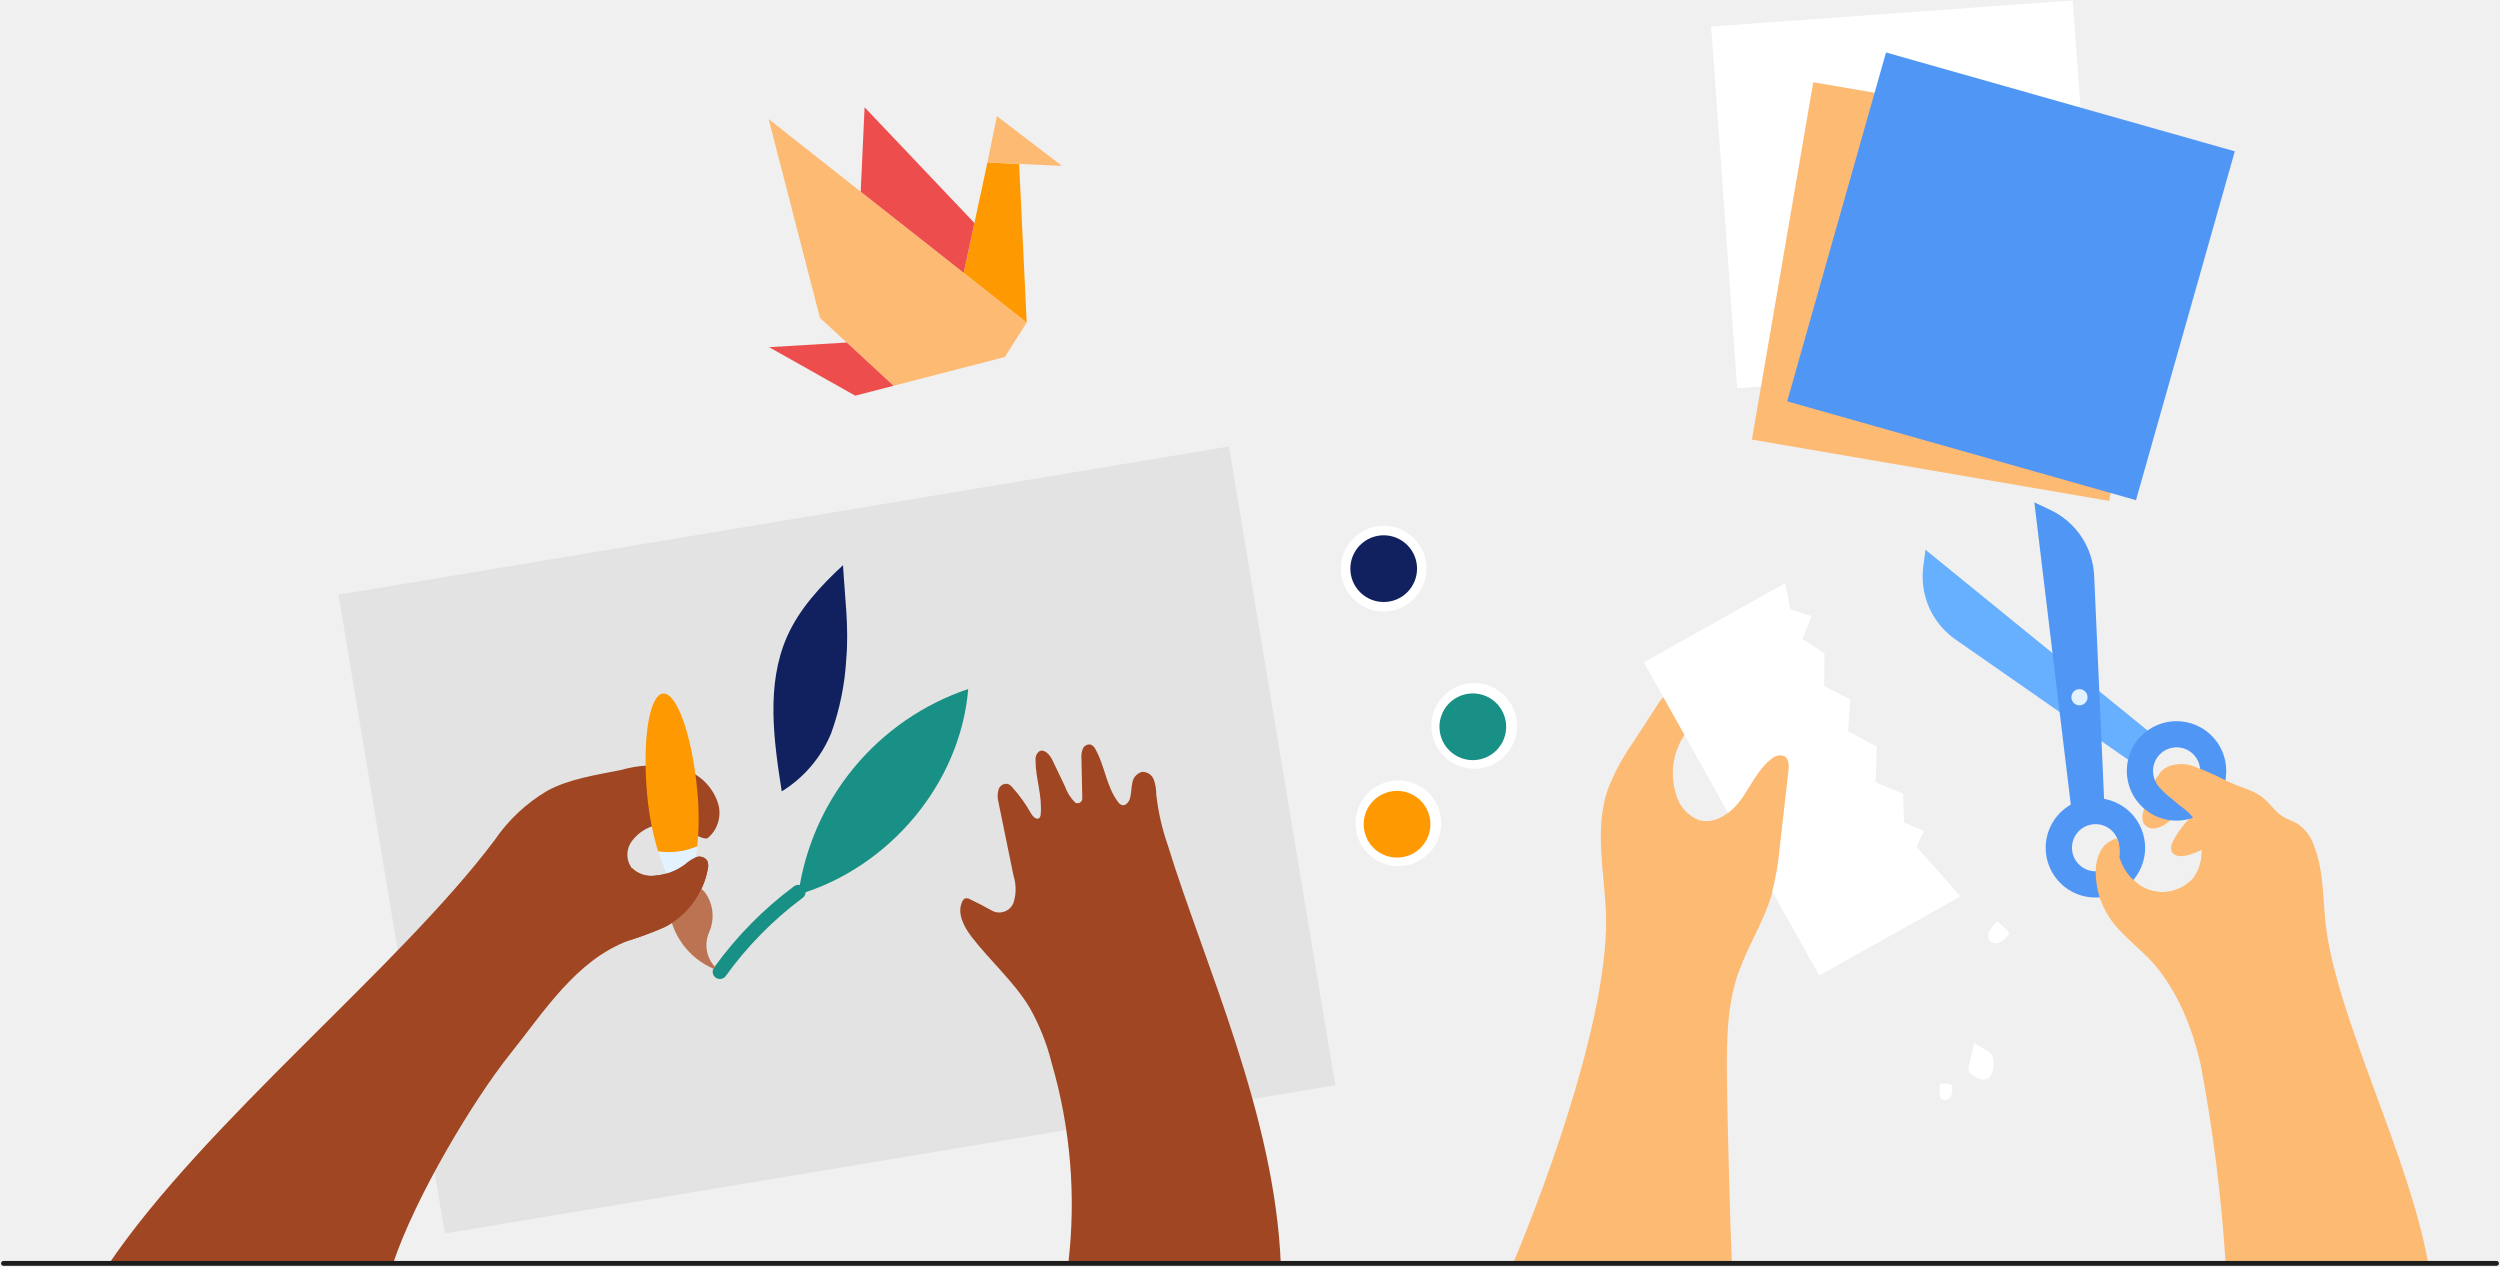
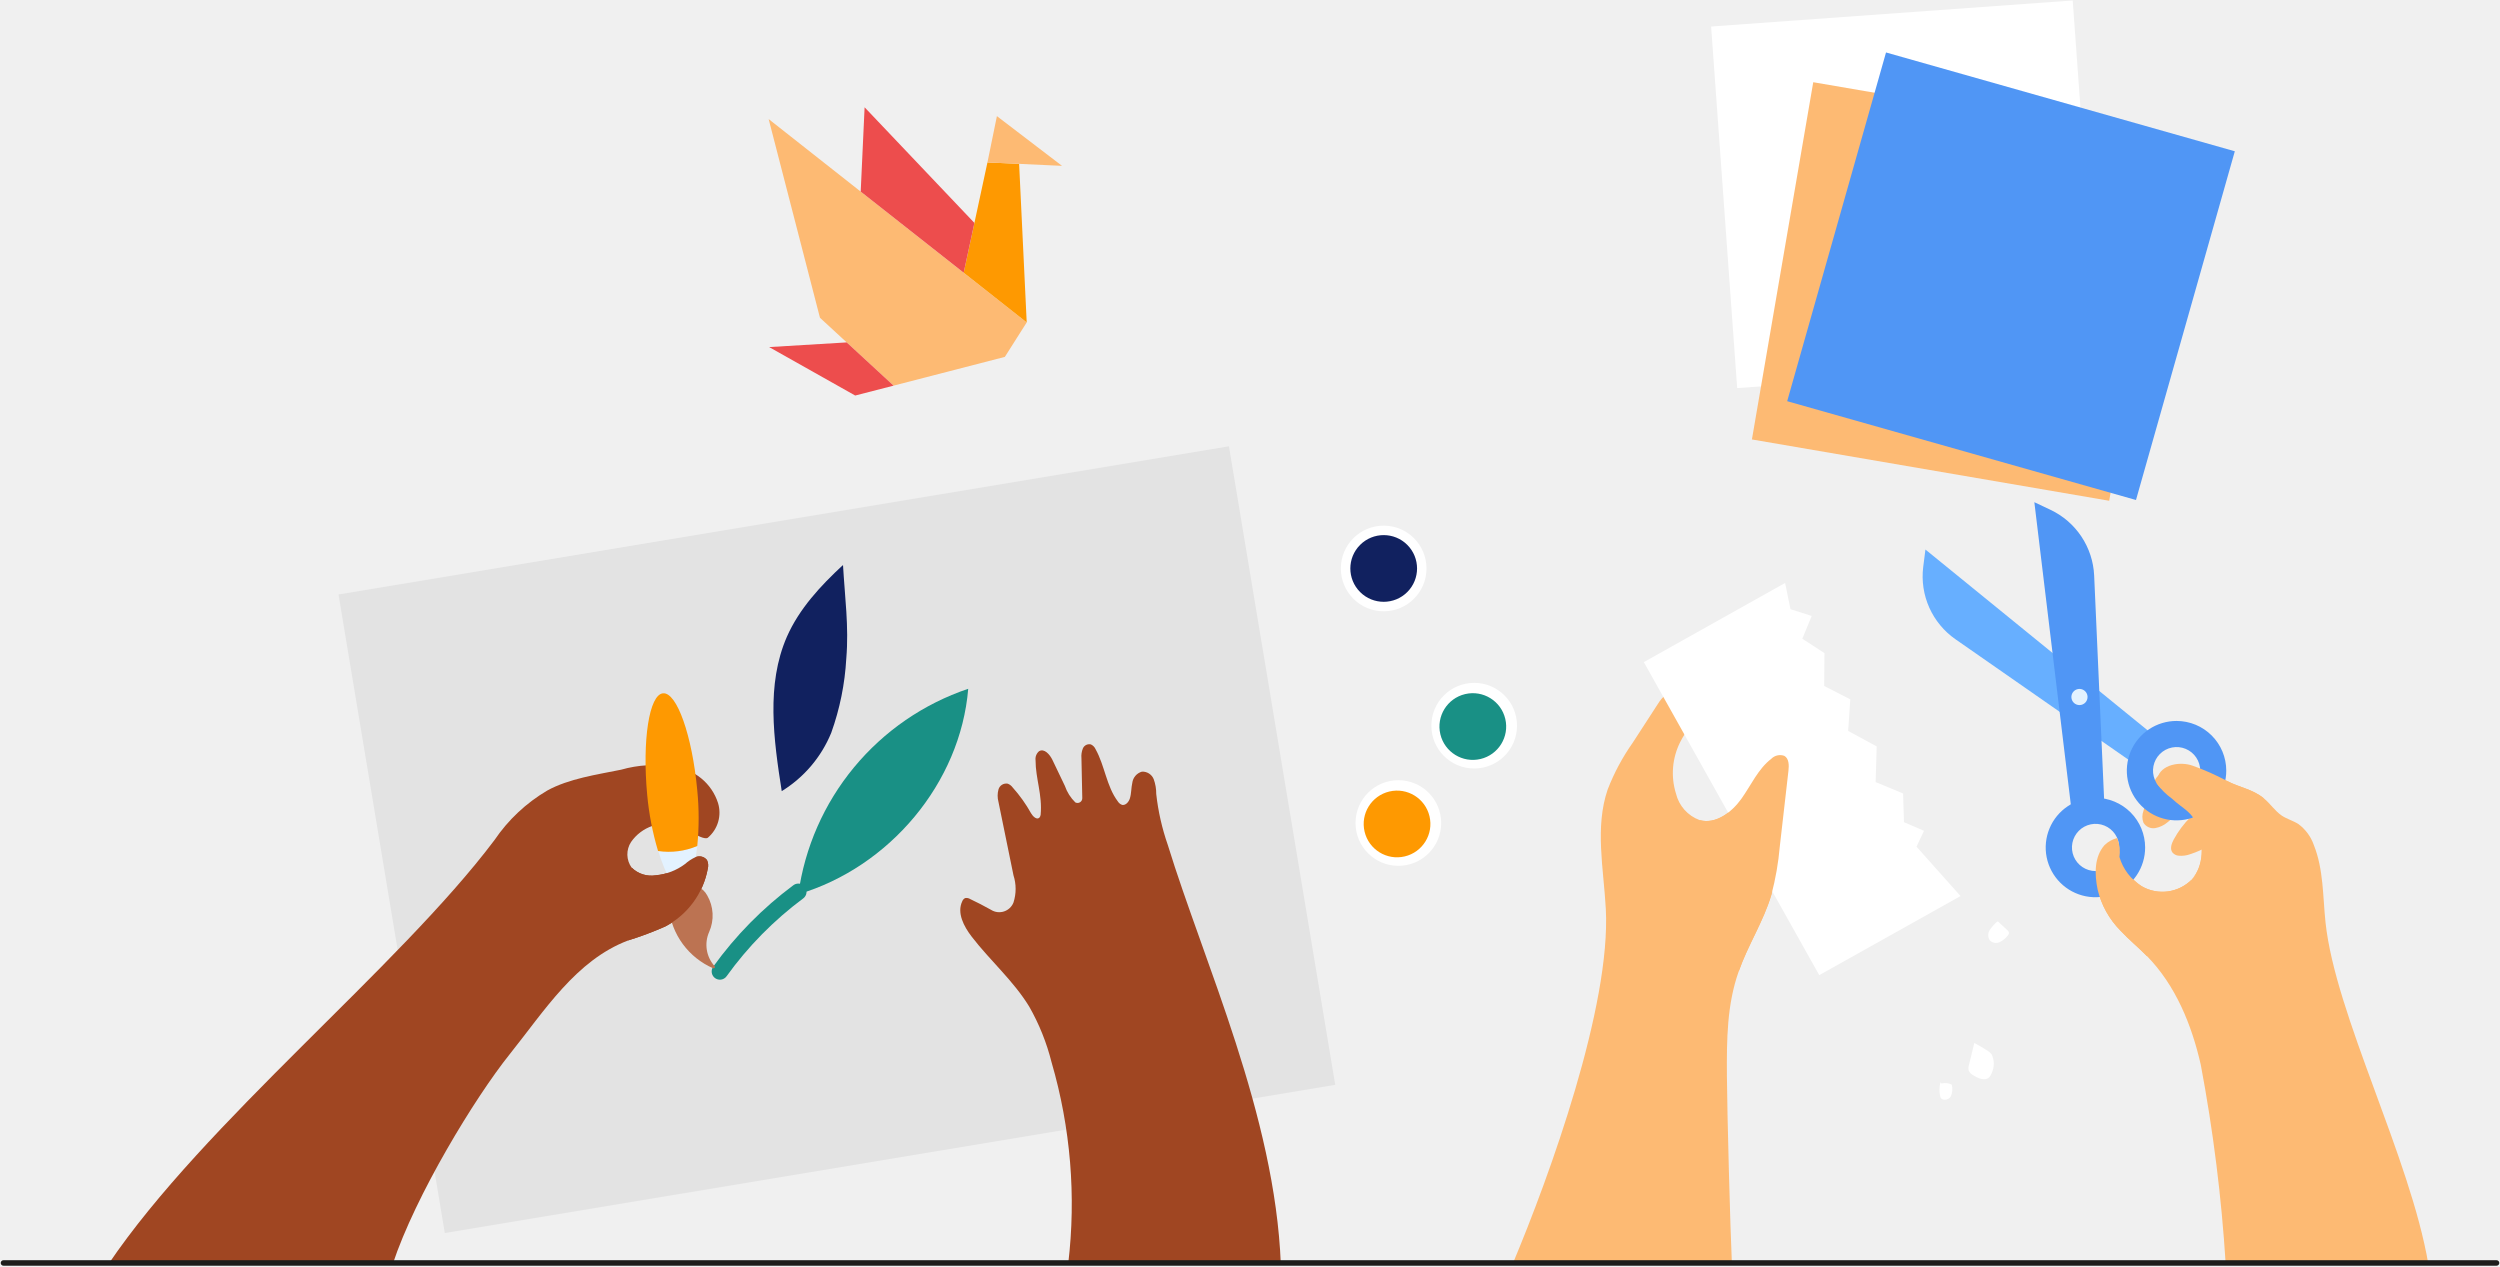
- <svg xmlns="http://www.w3.org/2000/svg" width="519" height="263" viewBox="0 0 519 263" fill="none">
+ <svg xmlns="http://www.w3.org/2000/svg" width="456" height="231" viewBox="0 0 456 231" fill="none">
  <g clip-path="url(#clip0_731_2248)">
-     <path d="M430.297 0.103L355.231 5.511L360.638 80.587L435.704 75.179L430.297 0.103Z" fill="white" />
-     <path d="M450.605 29.808L376.43 17.074L363.697 91.26L437.872 103.994L450.605 29.808Z" fill="#FDBA73" />
-     <path d="M463.947 31.415L391.537 10.895L371.02 83.315L443.43 103.835L463.947 31.415Z" fill="#5096F5" />
-     <path d="M159.57 24.724L170.224 65.989L185.505 80.086L208.606 74.114L213.145 66.957L159.57 24.724Z" fill="#FDBA73" />
-     <path d="M185.505 80.086L177.539 82.139L159.671 72.076L175.776 71.107L185.505 80.086Z" fill="#ED4D4D" />
-     <path d="M213.145 66.957L211.57 34.021L204.992 33.732L200.062 56.634L213.145 66.957Z" fill="#FE9901" />
-     <path d="M204.992 33.732L220.475 34.44L206.958 24.117L204.992 33.732Z" fill="#FDBA73" />
-     <path d="M200.062 56.634L202.289 46.296L179.491 22.28L178.681 39.79L200.062 56.634Z" fill="#ED4D4D" />
-     <path d="M413.454 218.93C413.754 219.548 413.91 220.225 413.91 220.911C413.91 221.598 413.754 222.275 413.454 222.892C413.35 223.213 413.171 223.506 412.933 223.745C412.066 224.54 410.678 223.948 409.681 223.311C409.264 223.116 408.928 222.785 408.727 222.372C408.626 222.012 408.626 221.632 408.727 221.273C409.102 219.711 409.478 218.15 409.868 216.588C410.346 216.863 410.808 217.109 411.314 217.398C411.82 217.687 411.921 217.759 412.21 217.962C412.685 218.199 413.108 218.528 413.454 218.93Z" fill="white" />
-     <path d="M402.828 224.772C402.568 225.787 402.568 226.851 402.828 227.866C403.175 228.661 404.476 228.488 404.953 227.75C405.328 226.966 405.41 226.074 405.185 225.234C404.53 224.913 403.783 224.831 403.074 225.003" fill="white" />
-     <path d="M414.639 191.373C414.045 191.876 413.525 192.46 413.092 193.108C412.873 193.429 412.755 193.81 412.755 194.199C412.755 194.589 412.873 194.969 413.092 195.291C413.349 195.546 413.676 195.719 414.032 195.786C414.388 195.853 414.755 195.811 415.087 195.667C415.739 195.368 416.31 194.917 416.75 194.351C416.933 194.187 417.046 193.96 417.068 193.715C417.016 193.476 416.877 193.264 416.678 193.122L414.827 191.402" fill="white" />
-     <path d="M287.249 126.946C292.159 126.946 296.14 122.964 296.14 118.054C296.14 113.143 292.159 109.162 287.249 109.162C282.339 109.162 278.358 113.143 278.358 118.054C278.358 122.964 282.339 126.946 287.249 126.946Z" fill="white" />
-     <path d="M292.153 122.948C294.857 120.244 294.857 115.858 292.153 113.154C289.449 110.449 285.064 110.449 282.36 113.154C279.656 115.858 279.656 120.244 282.36 122.948C285.064 125.653 289.449 125.653 292.153 122.948Z" fill="#11215F" />
-     <path d="M306.042 159.593C310.953 159.593 314.933 155.612 314.933 150.701C314.933 145.79 310.953 141.809 306.042 141.809C301.132 141.809 297.152 145.79 297.152 150.701C297.152 155.612 301.132 159.593 306.042 159.593Z" fill="white" />
-     <path d="M307.353 157.619C311.075 156.737 313.377 153.005 312.495 149.283C311.613 145.561 307.881 143.259 304.16 144.141C300.439 145.023 298.137 148.755 299.019 152.477C299.9 156.199 303.632 158.501 307.353 157.619Z" fill="#199085" />
-     <path d="M290.299 179.806C295.21 179.806 299.19 175.825 299.19 170.914C299.19 166.003 295.21 162.022 290.299 162.022C285.389 162.022 281.409 166.003 281.409 170.914C281.409 175.825 285.389 179.806 290.299 179.806Z" fill="white" />
-     <path d="M291.623 177.849C295.344 176.967 297.646 173.235 296.764 169.513C295.883 165.791 292.151 163.489 288.43 164.371C284.708 165.253 282.406 168.985 283.288 172.707C284.17 176.428 287.901 178.731 291.623 177.849Z" fill="#FE9901" />
-     <path d="M444.983 168.384C444.68 169.18 444.68 170.06 444.983 170.856C445.233 171.264 445.599 171.588 446.035 171.787C446.47 171.985 446.955 172.049 447.426 171.969C448.372 171.8 449.256 171.38 449.985 170.755C451.071 169.922 452.044 168.95 452.876 167.863C453.197 167.504 453.4 167.055 453.455 166.576C453.419 166.159 453.28 165.756 453.05 165.405C452.399 164.22 450.159 160.229 448.308 160.952C447.412 161.299 446.732 163.482 446.371 164.306C445.803 165.627 445.339 166.991 444.983 168.384Z" fill="#FDBA73" />
-     <path d="M458.341 175.786C457.204 176.425 456.008 176.953 454.77 177.362C453.955 177.673 453.078 177.787 452.211 177.695C451.737 177.634 451.303 177.397 450.997 177.03C450.433 176.278 450.809 175.193 451.257 174.355C452.184 172.644 453.352 171.076 454.727 169.699C455.028 169.725 455.321 169.813 455.588 169.957C455.854 170.101 456.087 170.299 456.274 170.538C456.73 171.004 457.094 171.554 457.343 172.157C457.894 173.296 458.232 174.526 458.341 175.786Z" fill="#FDBA73" />
-     <path d="M399.72 114.121L446.241 151.988L442.511 158.219L405.965 132.758C403.587 131.104 401.704 128.833 400.522 126.188C399.34 123.543 398.903 120.625 399.257 117.75L399.72 114.121Z" fill="#67AFFF" />
-     <path d="M422.33 104.289L430.107 168.774L436.815 166.012L434.748 119.528C434.619 116.635 433.702 113.832 432.097 111.422C430.492 109.012 428.26 107.085 425.64 105.851L422.33 104.289Z" fill="#5096F5" />
-     <path d="M450.693 163.352C453.175 165.617 455.061 168.457 456.187 171.623C457.502 175.295 457.633 179.791 454.958 182.698C453.622 184.027 451.886 184.879 450.018 185.122C448.149 185.365 446.253 184.986 444.622 184.043C443.037 182.986 441.741 181.55 440.85 179.867C439.959 178.183 439.501 176.303 439.519 174.398C438.722 174.579 438.006 175.016 437.48 175.642C436.46 176.893 435.746 178.366 435.397 179.943C435.048 181.52 435.073 183.157 435.471 184.722C436.238 187.932 437.868 190.872 440.184 193.223C441.933 195.103 443.942 196.737 445.735 198.573C451.662 204.646 455.001 212.829 456.881 221.114C459.459 234.797 461.187 248.626 462.056 262.523H504.124C500.351 240.315 484.796 210.747 482.772 191.503C482.208 186.096 482.367 180.5 480.343 175.468C479.74 173.733 478.627 172.221 477.149 171.131C476.079 170.437 474.792 170.104 473.722 169.396C472.277 168.427 471.308 166.866 469.949 165.767C467.564 163.844 464.947 163.54 462.215 162.123C462.215 162.123 450.896 160.576 450.693 163.352Z" fill="#FDBA73" />
-     <path d="M451.864 149.718C449.822 149.715 447.825 150.318 446.126 151.45C444.427 152.583 443.101 154.194 442.318 156.081C441.534 157.967 441.328 160.043 441.725 162.046C442.121 164.05 443.103 165.89 444.546 167.336C445.989 168.781 447.828 169.765 449.831 170.165C451.833 170.564 453.91 170.361 455.797 169.58C457.684 168.799 459.296 167.476 460.431 165.778C461.566 164.08 462.172 162.083 462.172 160.041C462.172 157.306 461.086 154.682 459.154 152.747C457.221 150.811 454.599 149.722 451.864 149.718ZM451.864 164.942C450.895 164.942 449.947 164.655 449.142 164.116C448.336 163.578 447.708 162.813 447.337 161.917C446.966 161.021 446.869 160.036 447.058 159.085C447.247 158.134 447.714 157.261 448.399 156.575C449.084 155.89 449.958 155.423 450.908 155.234C451.859 155.045 452.844 155.142 453.74 155.513C454.635 155.884 455.401 156.512 455.939 157.318C456.478 158.124 456.765 159.072 456.765 160.041C456.765 161.341 456.249 162.588 455.33 163.507C454.411 164.426 453.164 164.942 451.864 164.942Z" fill="#5096F5" />
-     <path d="M435.023 165.68C432.98 165.677 430.982 166.28 429.283 167.414C427.583 168.547 426.258 170.159 425.475 172.046C424.692 173.933 424.486 176.01 424.884 178.014C425.282 180.018 426.265 181.858 427.709 183.303C429.154 184.747 430.994 185.731 432.998 186.129C435.002 186.527 437.078 186.321 438.965 185.538C440.852 184.755 442.463 183.429 443.597 181.73C444.73 180.03 445.333 178.032 445.33 175.989C445.326 173.256 444.239 170.636 442.307 168.704C440.375 166.771 437.755 165.684 435.023 165.68ZM435.023 180.89C434.056 180.887 433.113 180.599 432.31 180.061C431.507 179.523 430.881 178.76 430.511 177.868C430.141 176.975 430.042 175.993 430.228 175.045C430.415 174.097 430.877 173.225 431.557 172.538C432.237 171.852 433.105 171.382 434.051 171.188C434.998 170.993 435.98 171.083 436.876 171.446C437.772 171.808 438.54 172.427 439.085 173.225C439.63 174.023 439.926 174.965 439.938 175.931C439.945 176.581 439.824 177.226 439.58 177.828C439.336 178.43 438.975 178.978 438.518 179.439C438.061 179.901 437.516 180.267 436.916 180.516C436.316 180.765 435.672 180.892 435.023 180.89Z" fill="#5096F5" />
-     <path d="M454.958 182.698C457.575 179.806 457.502 175.295 456.187 171.622C455.074 168.471 453.295 168.095 450.881 165.839C449.673 164.97 448.613 163.91 447.744 162.702C447.753 162.312 447.802 161.925 447.889 161.545C448.626 158.783 452.558 158.046 455.247 159.029C457.644 159.886 459.973 160.92 462.215 162.123C464.947 163.569 467.564 163.844 469.949 165.767" fill="#FDBA73" />
-     <path d="M439.663 174.398C440.063 175.544 440.177 176.77 439.996 177.97C440.736 180.495 442.384 182.658 444.622 184.042C446.253 184.985 448.149 185.365 450.018 185.121C451.886 184.878 453.622 184.027 454.958 182.697L445.735 198.602C443.942 196.766 441.933 195.132 440.184 193.252C437.868 190.901 436.238 187.961 435.471 184.751C434.806 181.527 434.748 177.941 436.917 175.483C437.644 174.791 438.534 174.294 439.504 174.037L439.663 174.398Z" fill="#FDBA73" />
-     <path d="M433.374 144.686C433.363 144.355 433.253 144.034 433.06 143.765C432.866 143.496 432.597 143.29 432.286 143.174C431.976 143.058 431.637 143.036 431.315 143.112C430.992 143.188 430.699 143.358 430.473 143.601C430.246 143.843 430.097 144.147 430.044 144.475C429.99 144.802 430.035 145.137 430.172 145.439C430.309 145.741 430.533 145.996 430.815 146.17C431.097 146.345 431.424 146.433 431.755 146.421C431.976 146.414 432.192 146.363 432.393 146.272C432.594 146.18 432.774 146.051 432.924 145.889C433.075 145.728 433.192 145.539 433.269 145.333C433.346 145.126 433.382 144.906 433.374 144.686Z" fill="#E3F2FF" />
-     <path d="M359.546 262.523C359.199 255.091 358.548 230.801 358.505 223.369C358.462 215.938 358.505 208.636 360.948 201.754C362.842 196.318 366.08 191.387 367.728 185.85C368.609 182.534 369.199 179.147 369.492 175.729C370.089 170.495 370.687 165.265 371.284 160.041C371.414 158.913 371.4 157.511 370.417 156.961C369.957 156.797 369.461 156.767 368.984 156.874C368.508 156.982 368.073 157.223 367.728 157.569C364.967 159.694 363.536 163.049 361.512 165.882C359.488 168.716 356.148 171.232 352.838 170.307C351.632 169.865 350.554 169.132 349.699 168.174C348.845 167.215 348.239 166.061 347.937 164.812C346.824 161.258 347.141 157.409 348.819 154.084C350.814 150.137 354.37 146.855 353.879 142.517C352.183 142.007 350.371 142.037 348.693 142.601C347.015 143.166 345.553 144.238 344.511 145.669L338.96 154.229C336.836 157.243 335.088 160.506 333.756 163.945C331.067 171.81 332.917 180.413 333.365 188.712C334.464 208.839 321.8 243.973 313.994 262.552L359.546 262.523Z" fill="#FDBA73" />
-     <path d="M370.59 121.061L341.258 137.5L377.674 202.506L407.006 186.081L397.87 175.83L399.416 172.533L395.268 170.74L395.08 164.784L389.384 162.412L389.601 155.01L383.673 151.785L384.122 145.236L378.7 142.46L378.758 135.635L374.161 132.642L376.113 127.914L371.704 126.512L370.59 121.061Z" fill="white" />
-     <path d="M360.948 201.754C362.842 196.318 366.08 191.387 367.728 185.85C368.609 182.534 369.199 179.147 369.492 175.729C370.089 170.495 370.687 165.266 371.284 160.041C371.414 158.913 371.4 157.511 370.417 156.961C369.957 156.797 369.46 156.767 368.984 156.874C368.508 156.982 368.073 157.223 367.728 157.569C364.967 159.694 363.536 163.049 361.512 165.882C359.488 168.716 356.148 171.232 352.838 170.307" fill="#FDBA73" />
-     <path d="M255.127 92.678L70.272 123.451L92.341 256.062L277.197 225.289L255.127 92.678Z" fill="#E3E3E3" />
-     <path d="M201.002 143.038C191.736 146.164 183.526 151.814 177.294 159.351C171.063 166.889 167.058 176.015 165.728 185.705C184.608 180.109 199.383 162.658 201.002 143.038Z" fill="#199085" />
-     <path d="M165.728 185.199C159.486 189.844 153.996 195.423 149.451 201.74" stroke="#199085" stroke-width="3" stroke-linecap="round" stroke-linejoin="round" />
-     <path d="M175.009 117.331C170.325 121.668 165.916 126.425 163.358 132.237C159.021 142.17 160.611 153.578 162.288 164.292C166.914 161.448 170.514 157.204 172.566 152.176C174.344 147.22 175.395 142.034 175.689 136.777C176.253 130.083 175.385 124.039 175.009 117.331Z" fill="#11215F" />
-     <path d="M135.457 171.507C133.65 172.117 132.089 173.293 131.004 174.861C130.486 175.654 130.22 176.585 130.241 177.532C130.262 178.479 130.568 179.398 131.12 180.167C131.771 180.815 132.566 181.299 133.441 181.578C134.316 181.857 135.245 181.924 136.151 181.772C138.347 181.576 140.445 180.769 142.208 179.444C142.868 178.854 143.614 178.366 144.42 177.999C144.826 177.827 145.277 177.795 145.704 177.908C146.13 178.02 146.507 178.271 146.776 178.621C147.039 179.181 147.096 179.816 146.935 180.413C146.468 182.952 145.431 185.352 143.9 187.431C142.37 189.51 140.387 191.214 138.102 192.414C135.591 193.523 133.018 194.488 130.397 195.305C119.583 199.397 113.049 209.88 105.821 218.916C98.593 227.953 86.261 248.209 81.52 262.537H22.494C42.487 232.984 82.705 200.988 102.655 174.456C105.497 170.262 109.235 166.751 113.599 164.177C118.109 161.69 123.906 160.866 128.951 159.839C132.484 158.826 136.199 158.618 139.823 159.231C141.925 159.455 143.917 160.285 145.557 161.619C147.197 162.954 148.414 164.736 149.06 166.75C149.455 168.03 149.463 169.399 149.086 170.685C148.708 171.97 147.96 173.116 146.935 173.979C146.357 174.384 144.449 173.43 143.957 172.924C143.466 172.418 143.234 171.478 142.511 171.377C141.34 171.189 139.924 170.769 138.738 170.567C137.584 170.609 136.458 170.931 135.457 171.507Z" fill="#A04622" />
-     <path d="M136.642 176.683C138.276 181.989 140.3 185.358 141.514 185.199C142.728 185.04 144.16 181.237 144.752 175.685C142.191 176.754 139.386 177.099 136.642 176.683Z" fill="#E3F2FF" />
-     <path d="M144.752 175.685C145.135 171.839 145.135 167.965 144.752 164.119C143.697 152.725 140.502 143.703 137.64 143.978C134.777 144.252 133.303 153.694 134.358 165.087C134.721 169.032 135.477 172.931 136.613 176.726C139.37 177.135 142.187 176.775 144.752 175.685Z" fill="#FE9901" />
-     <path d="M138.839 188.539C138.717 187.504 138.971 186.46 139.555 185.597C140.139 184.734 141.014 184.11 142.02 183.84C142.941 183.604 143.914 183.684 144.784 184.067C145.654 184.449 146.37 185.113 146.819 185.95C147.48 187.092 147.861 188.373 147.931 189.69C148.001 191.007 147.759 192.322 147.224 193.527C146.703 194.698 146.533 195.995 146.736 197.261C146.939 198.526 147.505 199.706 148.366 200.655C148.402 200.701 148.422 200.756 148.424 200.814C148.426 200.871 148.41 200.928 148.378 200.976C148.346 201.024 148.3 201.061 148.246 201.081C148.192 201.101 148.133 201.104 148.077 201.088C145.563 200.004 143.382 198.27 141.759 196.065C140.136 193.859 139.128 191.262 138.839 188.539Z" fill="#BC7352" />
-     <path d="M130.397 195.291C133.018 194.474 135.591 193.508 138.102 192.399C140.388 191.199 142.37 189.495 143.9 187.416C145.431 185.337 146.468 182.938 146.935 180.399C147.096 179.801 147.039 179.166 146.776 178.606C146.507 178.257 146.13 178.006 145.704 177.893C145.277 177.781 144.826 177.813 144.42 177.984C143.614 178.352 142.868 178.839 142.208 179.43C140.445 180.755 138.347 181.561 136.151 181.758C135.245 181.909 134.316 181.842 133.441 181.563C132.566 181.284 131.771 180.801 131.12 180.153" fill="#A04622" />
-     <path d="M265.897 262.523C264.697 231.553 249.995 200.048 242.42 175.425C241.233 172.012 240.433 168.476 240.034 164.885C240.045 163.84 239.869 162.802 239.514 161.82C239.322 161.335 238.983 160.923 238.545 160.64C238.107 160.358 237.591 160.219 237.071 160.243C236.543 160.393 236.07 160.695 235.713 161.111C235.355 161.528 235.129 162.041 235.061 162.586C234.816 163.656 234.888 164.784 234.555 165.825C234.324 166.547 233.702 167.27 232.965 167.155C232.586 167.021 232.264 166.76 232.054 166.417C229.698 163.28 229.366 159.043 227.457 155.617C227.266 155.166 226.916 154.801 226.474 154.59C226.139 154.509 225.786 154.55 225.478 154.707C225.17 154.863 224.929 155.125 224.797 155.443C224.541 156.086 224.442 156.779 224.508 157.468L224.682 165.752C224.684 165.923 224.642 166.092 224.559 166.242C224.477 166.392 224.357 166.517 224.211 166.606C224.065 166.695 223.898 166.744 223.727 166.749C223.556 166.754 223.387 166.715 223.236 166.634C222.257 165.676 221.514 164.503 221.067 163.207L218.494 157.829C217.959 156.701 216.788 155.342 215.704 156.007C215.438 156.233 215.232 156.522 215.106 156.848C214.98 157.174 214.937 157.526 214.981 157.872C214.981 161.689 216.427 165.102 216.037 169.208C216.011 169.427 215.921 169.634 215.776 169.801C215.242 170.321 214.432 169.555 214.056 168.904C212.981 166.968 211.691 165.159 210.211 163.511C209.958 163.166 209.612 162.9 209.213 162.745C208.795 162.665 208.361 162.748 208.002 162.976C207.642 163.205 207.383 163.561 207.276 163.974C207.053 164.802 207.053 165.675 207.276 166.504L210.399 181.772C210.992 183.61 210.992 185.588 210.399 187.425C210.226 187.86 209.961 188.252 209.62 188.572C209.279 188.892 208.872 189.133 208.428 189.278C207.983 189.423 207.512 189.469 207.048 189.411C206.584 189.353 206.139 189.193 205.744 188.944C204.298 188.12 202.766 187.353 201.407 186.703C201.098 186.506 200.726 186.433 200.366 186.5C200.084 186.641 199.867 186.884 199.759 187.18C198.617 189.58 200.091 192.385 201.71 194.496C205.541 199.484 210.384 203.662 213.666 209.041C215.733 212.667 217.294 216.558 218.306 220.608C222.261 234.176 223.436 248.403 221.761 262.436L265.897 262.523Z" fill="#A04622" />
-     <path d="M0.723 262.277H518.277" stroke="#1D1D1B" stroke-linecap="round" stroke-linejoin="round" />
+     <path d="M378.064 0.091L312.11 4.841L316.861 70.782L382.815 66.032L378.064 0.091Z" fill="white" />
+     <path d="M395.907 26.181L330.736 14.996L319.549 80.156L384.72 91.341L395.907 26.181Z" fill="#FDBA73" />
+     <path d="M407.63 27.592L344.01 9.569L325.983 73.177L389.603 91.201L407.63 27.592Z" fill="#5096F5" />
+     <path d="M140.2 21.716L149.561 57.959L162.987 70.341L183.284 65.097L187.272 58.81L140.2 21.716Z" fill="#FDBA73" />
+     <path d="M162.987 70.341L155.988 72.145L140.289 63.306L154.439 62.455L162.987 70.341Z" fill="#ED4D4D" />
+     <path d="M187.272 58.81L185.888 29.881L180.109 29.627L175.777 49.743L187.272 58.81Z" fill="#FE9901" />
+     <path d="M180.109 29.628L193.712 30.25L181.836 21.182L180.109 29.628Z" fill="#FDBA73" />
+     <path d="M175.777 49.743L177.733 40.663L157.703 19.57L156.992 34.948L175.777 49.743Z" fill="#ED4D4D" />
+     <path d="M363.266 192.293C363.53 192.835 363.667 193.43 363.667 194.033C363.667 194.635 363.53 195.23 363.266 195.772C363.174 196.054 363.017 196.311 362.808 196.522C362.046 197.22 360.827 196.699 359.95 196.141C359.585 195.969 359.289 195.678 359.112 195.315C359.024 195 359.024 194.666 359.112 194.35C359.443 192.979 359.773 191.607 360.116 190.235C360.535 190.477 360.941 190.692 361.386 190.946C361.83 191.2 361.919 191.264 362.173 191.442C362.591 191.65 362.962 191.939 363.266 192.293Z" fill="white" />
+     <path d="M353.93 197.423C353.701 198.315 353.701 199.249 353.93 200.141C354.235 200.839 355.378 200.687 355.797 200.039C356.126 199.35 356.198 198.567 356 197.83C355.425 197.547 354.769 197.475 354.146 197.626" fill="white" />
+     <path d="M364.307 168.088C363.786 168.53 363.328 169.043 362.948 169.611C362.755 169.894 362.652 170.228 362.652 170.57C362.652 170.913 362.755 171.247 362.948 171.529C363.174 171.753 363.461 171.905 363.774 171.964C364.086 172.023 364.409 171.986 364.701 171.859C365.274 171.597 365.775 171.201 366.162 170.704C366.322 170.56 366.422 170.36 366.441 170.145C366.396 169.935 366.273 169.749 366.098 169.624L364.472 168.113" fill="white" />
+     <path d="M252.381 111.5C256.695 111.5 260.192 108.003 260.192 103.69C260.192 99.376 256.695 95.88 252.381 95.88C248.067 95.88 244.569 99.376 244.569 103.69C244.569 108.003 248.067 111.5 252.381 111.5Z" fill="white" />
+     <path d="M256.689 107.989C259.065 105.613 259.065 101.762 256.689 99.386C254.313 97.01 250.461 97.01 248.085 99.386C245.709 101.762 245.709 105.613 248.085 107.989C250.461 110.364 254.313 110.364 256.689 107.989Z" fill="#11215F" />
+     <path d="M268.893 140.175C273.207 140.175 276.704 136.678 276.704 132.365C276.704 128.051 273.207 124.555 268.893 124.555C264.579 124.555 261.081 128.051 261.081 132.365C261.081 136.678 264.579 140.175 268.893 140.175Z" fill="white" />
+     <path d="M270.044 138.441C273.314 137.667 275.337 134.389 274.562 131.12C273.787 127.851 270.509 125.828 267.239 126.603C263.969 127.378 261.947 130.656 262.721 133.925C263.496 137.194 266.775 139.216 270.044 138.441Z" fill="#199085" />
+     <path d="M255.061 157.928C259.375 157.928 262.872 154.432 262.872 150.118C262.872 145.805 259.375 142.308 255.061 142.308C250.747 142.308 247.249 145.805 247.249 150.118C247.249 154.432 250.747 157.928 255.061 157.928Z" fill="white" />
+     <path d="M256.223 156.21C259.493 155.435 261.516 152.157 260.741 148.888C259.966 145.619 256.687 143.597 253.418 144.371C250.148 145.146 248.126 148.424 248.9 151.693C249.675 154.962 252.954 156.984 256.223 156.21Z" fill="#FE9901" />
+     <path d="M390.968 147.896C390.701 148.595 390.701 149.368 390.968 150.067C391.187 150.426 391.509 150.71 391.892 150.885C392.274 151.059 392.7 151.115 393.114 151.045C393.946 150.896 394.722 150.528 395.363 149.978C396.317 149.247 397.171 148.393 397.903 147.439C398.185 147.123 398.363 146.729 398.411 146.309C398.379 145.941 398.257 145.588 398.055 145.28C397.484 144.238 395.515 140.733 393.889 141.368C393.102 141.673 392.505 143.591 392.187 144.315C391.688 145.475 391.28 146.672 390.968 147.896Z" fill="#FDBA73" />
+     <path d="M402.704 154.398C401.705 154.959 400.655 155.423 399.567 155.782C398.851 156.055 398.08 156.155 397.319 156.074C396.902 156.021 396.521 155.812 396.252 155.49C395.756 154.83 396.086 153.877 396.48 153.141C397.294 151.638 398.321 150.261 399.529 149.051C399.794 149.074 400.051 149.151 400.285 149.278C400.519 149.404 400.724 149.578 400.888 149.788C401.289 150.198 401.608 150.68 401.828 151.21C402.312 152.21 402.609 153.291 402.704 154.398Z" fill="#FDBA73" />
+     <path d="M351.199 100.235L392.073 133.495L388.796 138.968L356.686 116.605C354.596 115.153 352.943 113.157 351.904 110.834C350.865 108.511 350.481 105.949 350.793 103.423L351.199 100.235Z" fill="#67AFFF" />
+     <path d="M371.064 91.6L377.898 148.239L383.791 145.813L381.975 104.985C381.862 102.444 381.056 99.982 379.646 97.865C378.236 95.748 376.274 94.056 373.973 92.972L371.064 91.6Z" fill="#5096F5" />
+     <path d="M395.985 143.477C398.165 145.466 399.823 147.96 400.812 150.741C401.967 153.966 402.082 157.916 399.732 160.468C398.558 161.636 397.033 162.384 395.391 162.597C393.75 162.811 392.083 162.478 390.65 161.65C389.258 160.721 388.119 159.461 387.336 157.982C386.553 156.503 386.151 154.852 386.167 153.179C385.466 153.338 384.838 153.721 384.376 154.271C383.479 155.37 382.852 156.664 382.545 158.049C382.239 159.434 382.261 160.872 382.61 162.246C383.284 165.066 384.716 167.648 386.751 169.713C388.288 171.364 390.053 172.799 391.628 174.412C396.836 179.746 399.77 186.934 401.421 194.21C403.686 206.228 405.205 218.375 405.968 230.581H442.93C439.615 211.075 425.948 185.105 424.17 168.202C423.674 163.453 423.814 158.538 422.036 154.119C421.506 152.595 420.527 151.267 419.229 150.309C418.289 149.699 417.159 149.407 416.219 148.785C414.948 147.934 414.097 146.563 412.904 145.597C410.808 143.908 408.509 143.642 406.108 142.397C406.108 142.397 396.163 141.039 395.985 143.477Z" fill="#FDBA73" />
+     <path d="M397.014 131.501C395.22 131.499 393.465 132.028 391.972 133.023C390.479 134.018 389.314 135.433 388.626 137.09C387.938 138.746 387.756 140.57 388.105 142.329C388.453 144.089 389.316 145.706 390.584 146.975C391.852 148.245 393.468 149.109 395.227 149.46C396.987 149.811 398.811 149.633 400.469 148.947C402.127 148.261 403.544 147.099 404.541 145.607C405.538 144.116 406.07 142.362 406.07 140.568C406.07 138.166 405.116 135.861 403.418 134.161C401.72 132.461 399.417 131.505 397.014 131.501ZM397.014 144.873C396.162 144.873 395.33 144.621 394.622 144.148C393.913 143.675 393.362 143.003 393.036 142.216C392.71 141.429 392.625 140.564 392.791 139.728C392.957 138.893 393.367 138.126 393.969 137.524C394.571 136.922 395.338 136.512 396.174 136.346C397.009 136.18 397.875 136.265 398.661 136.591C399.448 136.917 400.121 137.469 400.594 138.177C401.067 138.885 401.32 139.717 401.32 140.568C401.32 141.71 400.866 142.805 400.058 143.612C399.251 144.42 398.156 144.873 397.014 144.873Z" fill="#5096F5" />
+     <path d="M382.216 145.521C380.422 145.518 378.667 146.049 377.173 147.044C375.68 148.039 374.515 149.455 373.828 151.113C373.14 152.77 372.959 154.594 373.308 156.354C373.658 158.114 374.522 159.731 375.791 161C377.06 162.269 378.677 163.133 380.438 163.482C382.198 163.831 384.023 163.651 385.68 162.963C387.338 162.275 388.754 161.111 389.75 159.618C390.745 158.125 391.275 156.37 391.273 154.576C391.269 152.175 390.314 149.874 388.617 148.177C386.919 146.479 384.617 145.524 382.216 145.521ZM382.216 158.881C381.368 158.878 380.538 158.625 379.833 158.152C379.128 157.68 378.578 157.01 378.252 156.226C377.927 155.442 377.841 154.58 378.004 153.747C378.168 152.914 378.574 152.148 379.171 151.545C379.769 150.942 380.532 150.529 381.363 150.359C382.195 150.188 383.058 150.267 383.845 150.585C384.632 150.904 385.307 151.447 385.786 152.148C386.264 152.849 386.525 153.676 386.535 154.525C386.542 155.096 386.435 155.662 386.221 156.191C386.007 156.72 385.689 157.201 385.287 157.606C384.886 158.012 384.407 158.333 383.88 158.552C383.353 158.771 382.787 158.882 382.216 158.881Z" fill="#5096F5" />
+     <path d="M399.732 160.468C402.031 157.928 401.967 153.966 400.812 150.741C399.834 147.972 398.271 147.642 396.15 145.661C395.088 144.898 394.157 143.967 393.394 142.905C393.402 142.563 393.444 142.223 393.521 141.889C394.169 139.464 397.623 138.816 399.986 139.68C402.091 140.432 404.138 141.34 406.108 142.397C408.509 143.667 410.808 143.908 412.903 145.597" fill="#FDBA73" />
+     <path d="M386.294 153.179C386.645 154.185 386.745 155.262 386.586 156.315C387.236 158.534 388.684 160.433 390.65 161.649C392.083 162.478 393.75 162.811 395.391 162.597C397.033 162.384 398.558 161.635 399.732 160.468L391.628 174.437C390.053 172.824 388.288 171.39 386.751 169.739C384.716 167.673 383.284 165.091 382.61 162.272C382.026 159.44 381.975 156.29 383.88 154.131C384.519 153.523 385.301 153.087 386.154 152.861L386.294 153.179Z" fill="#FDBA73" />
+     <path d="M380.768 127.082C380.758 126.791 380.662 126.509 380.492 126.273C380.322 126.036 380.085 125.856 379.812 125.754C379.539 125.652 379.242 125.633 378.959 125.7C378.675 125.766 378.418 125.915 378.219 126.128C378.02 126.341 377.889 126.608 377.842 126.896C377.795 127.183 377.834 127.478 377.955 127.743C378.075 128.008 378.272 128.232 378.52 128.385C378.767 128.539 379.055 128.616 379.346 128.606C379.539 128.599 379.73 128.555 379.906 128.474C380.082 128.394 380.241 128.28 380.373 128.139C380.505 127.997 380.608 127.831 380.676 127.65C380.744 127.468 380.775 127.275 380.768 127.082Z" fill="#E3F2FF" />
+     <path d="M315.901 230.581C315.597 224.053 315.025 202.719 314.987 196.191C314.949 189.664 314.987 183.251 317.133 177.206C318.797 172.431 321.643 168.101 323.091 163.237C323.865 160.324 324.383 157.35 324.64 154.347C325.165 149.75 325.69 145.157 326.215 140.568C326.329 139.578 326.317 138.346 325.453 137.863C325.049 137.719 324.613 137.693 324.194 137.787C323.776 137.882 323.393 138.093 323.091 138.397C320.665 140.264 319.407 143.21 317.629 145.699C315.851 148.188 312.917 150.398 310.008 149.585C308.949 149.197 308.001 148.553 307.25 147.711C306.499 146.87 305.967 145.856 305.702 144.759C304.724 141.637 305.002 138.257 306.477 135.336C308.23 131.869 311.354 128.987 310.922 125.177C309.433 124.729 307.841 124.755 306.366 125.251C304.892 125.747 303.608 126.688 302.692 127.945L297.814 135.463C295.948 138.111 294.413 140.977 293.242 143.997C290.879 150.906 292.505 158.462 292.899 165.751C293.864 183.429 282.738 214.288 275.879 230.606L315.901 230.581Z" fill="#FDBA73" />
+     <path d="M325.605 106.331L299.834 120.77L331.829 177.866L357.601 163.44L349.573 154.436L350.932 151.541L347.287 149.966L347.122 144.734L342.117 142.651L342.308 136.149L337.1 133.317L337.494 127.564L332.731 125.126L332.782 119.132L328.743 116.503L330.457 112.351L326.583 111.119L325.605 106.331Z" fill="white" />
+     <path d="M317.133 177.206C318.797 172.431 321.643 168.101 323.091 163.237C323.865 160.324 324.383 157.35 324.64 154.347C325.165 149.75 325.69 145.157 326.215 140.568C326.329 139.578 326.317 138.346 325.453 137.863C325.049 137.719 324.613 137.693 324.194 137.787C323.776 137.882 323.393 138.093 323.091 138.397C320.665 140.264 319.407 143.21 317.629 145.699C315.851 148.188 312.916 150.398 310.008 149.585" fill="#FDBA73" />
+     <path d="M224.158 81.402L61.742 108.431L81.132 224.906L243.548 197.878L224.158 81.402Z" fill="#E3E3E3" />
+     <path d="M176.603 125.634C168.462 128.38 161.248 133.342 155.773 139.963C150.298 146.583 146.779 154.599 145.611 163.11C162.199 158.195 175.18 142.867 176.603 125.634Z" fill="#199085" />
+     <path d="M145.611 162.665C140.126 166.745 135.303 171.645 131.309 177.193" stroke="#199085" stroke-width="3" stroke-linecap="round" stroke-linejoin="round" />
+     <path d="M153.765 103.055C149.65 106.864 145.776 111.043 143.528 116.148C139.718 124.872 141.115 134.892 142.588 144.302C146.652 141.804 149.816 138.077 151.619 133.66C153.181 129.308 154.104 124.752 154.362 120.135C154.858 114.255 154.096 108.947 153.765 103.055Z" fill="#11215F" />
+     <path d="M119.014 150.639C117.427 151.175 116.055 152.208 115.102 153.585C114.647 154.282 114.413 155.1 114.431 155.931C114.45 156.763 114.719 157.57 115.203 158.246C115.775 158.815 116.475 159.24 117.243 159.485C118.012 159.73 118.828 159.788 119.624 159.656C121.553 159.483 123.397 158.775 124.946 157.611C125.526 157.092 126.181 156.664 126.889 156.341C127.246 156.19 127.643 156.162 128.017 156.261C128.392 156.36 128.723 156.58 128.959 156.887C129.191 157.379 129.24 157.937 129.099 158.462C128.689 160.692 127.777 162.8 126.433 164.626C125.088 166.452 123.346 167.948 121.338 169.002C119.132 169.976 116.871 170.824 114.568 171.542C105.068 175.136 99.326 184.343 92.976 192.28C86.625 200.217 75.79 218.009 71.624 230.594H19.764C37.33 204.636 72.666 176.533 90.194 153.23C92.691 149.546 95.975 146.462 99.809 144.201C103.772 142.016 108.865 141.293 113.298 140.391C116.402 139.501 119.666 139.319 122.85 139.857C124.697 140.054 126.447 140.782 127.888 141.955C129.329 143.127 130.398 144.692 130.966 146.461C131.313 147.586 131.321 148.788 130.989 149.917C130.657 151.046 129.999 152.052 129.099 152.811C128.591 153.166 126.914 152.328 126.483 151.883C126.051 151.439 125.847 150.614 125.212 150.525C124.184 150.36 122.939 149.991 121.897 149.814C120.883 149.85 119.894 150.133 119.014 150.639Z" fill="#A04622" />
+     <path d="M120.055 155.185C121.491 159.846 123.269 162.805 124.336 162.665C125.403 162.525 126.66 159.186 127.181 154.309C124.931 155.248 122.466 155.551 120.055 155.185Z" fill="#E3F2FF" />
+     <path d="M127.181 154.309C127.518 150.931 127.518 147.528 127.181 144.15C126.254 134.143 123.447 126.218 120.932 126.459C118.417 126.701 117.121 134.994 118.049 145.001C118.368 148.466 119.031 151.89 120.03 155.224C122.453 155.582 124.927 155.266 127.181 154.309Z" fill="#FE9901" />
+     <path d="M121.986 165.598C121.878 164.69 122.102 163.772 122.615 163.015C123.128 162.257 123.897 161.709 124.781 161.471C125.59 161.264 126.444 161.334 127.209 161.671C127.973 162.007 128.603 162.589 128.997 163.325C129.578 164.328 129.912 165.453 129.974 166.61C130.036 167.766 129.823 168.921 129.353 169.98C128.895 171.008 128.746 172.148 128.924 173.259C129.102 174.371 129.6 175.407 130.357 176.241C130.388 176.281 130.405 176.329 130.407 176.38C130.409 176.43 130.395 176.48 130.367 176.522C130.339 176.565 130.298 176.597 130.251 176.615C130.203 176.633 130.151 176.635 130.102 176.621C127.893 175.669 125.978 174.146 124.552 172.209C123.125 170.272 122.24 167.99 121.986 165.598Z" fill="#BC7352" />
+     <path d="M114.568 171.529C116.871 170.812 119.132 169.964 121.338 168.989C123.346 167.935 125.088 166.439 126.433 164.613C127.777 162.787 128.689 160.679 129.099 158.449C129.24 157.924 129.191 157.366 128.959 156.874C128.723 156.567 128.392 156.347 128.017 156.248C127.643 156.15 127.246 156.178 126.889 156.328C126.181 156.651 125.526 157.079 124.946 157.598C123.397 158.762 121.553 159.47 119.624 159.643C118.828 159.776 118.012 159.717 117.243 159.472C116.474 159.227 115.775 158.802 115.203 158.233" fill="#A04622" />
+     <path d="M233.62 230.581C232.566 203.379 219.649 175.707 212.993 154.08C211.951 151.082 211.248 147.977 210.897 144.823C210.907 143.905 210.752 142.994 210.44 142.131C210.271 141.705 209.974 141.343 209.589 141.095C209.204 140.847 208.751 140.725 208.294 140.746C207.829 140.877 207.414 141.143 207.1 141.509C206.786 141.875 206.587 142.325 206.528 142.804C206.312 143.743 206.376 144.734 206.083 145.648C205.88 146.283 205.334 146.918 204.686 146.816C204.353 146.699 204.07 146.47 203.886 146.169C201.816 143.413 201.524 139.692 199.847 136.682C199.679 136.287 199.371 135.966 198.983 135.781C198.689 135.709 198.378 135.746 198.108 135.883C197.838 136.021 197.626 136.25 197.51 136.53C197.285 137.094 197.198 137.704 197.256 138.308L197.408 145.585C197.41 145.735 197.373 145.883 197.301 146.015C197.228 146.146 197.123 146.256 196.994 146.335C196.866 146.413 196.72 146.456 196.57 146.461C196.419 146.465 196.271 146.43 196.138 146.359C195.278 145.518 194.625 144.487 194.233 143.35L191.972 138.626C191.502 137.635 190.473 136.441 189.521 137.025C189.287 137.224 189.106 137.478 188.995 137.764C188.884 138.05 188.846 138.359 188.885 138.664C188.885 142.016 190.156 145.013 189.813 148.62C189.79 148.813 189.711 148.994 189.584 149.141C189.114 149.598 188.403 148.925 188.073 148.353C187.128 146.652 185.994 145.063 184.694 143.616C184.472 143.313 184.168 143.079 183.818 142.943C183.45 142.873 183.069 142.946 182.753 143.147C182.437 143.347 182.209 143.66 182.116 144.023C181.919 144.75 181.919 145.517 182.116 146.245L184.859 159.656C185.38 161.27 185.38 163.007 184.859 164.621C184.708 165.003 184.474 165.347 184.175 165.628C183.876 165.909 183.518 166.121 183.127 166.248C182.737 166.376 182.323 166.415 181.915 166.365C181.508 166.314 181.116 166.174 180.769 165.954C179.499 165.231 178.153 164.557 176.959 163.986C176.687 163.813 176.361 163.75 176.044 163.808C175.796 163.932 175.605 164.145 175.511 164.405C174.507 166.513 175.803 168.977 177.225 170.831C180.591 175.212 184.846 178.882 187.73 183.606C189.546 186.791 190.917 190.209 191.807 193.766C195.282 205.683 196.314 218.179 194.842 230.505L233.62 230.581Z" fill="#A04622" />
+     <path d="M0.635 230.365H455.365" stroke="#1D1D1B" stroke-linecap="round" stroke-linejoin="round" />
  </g>
  <defs>
    <clipPath id="clip0_731_2248">
-       <rect width="519" height="263" fill="white" />
+       <rect width="456" height="231" fill="white" />
    </clipPath>
  </defs>
</svg>
